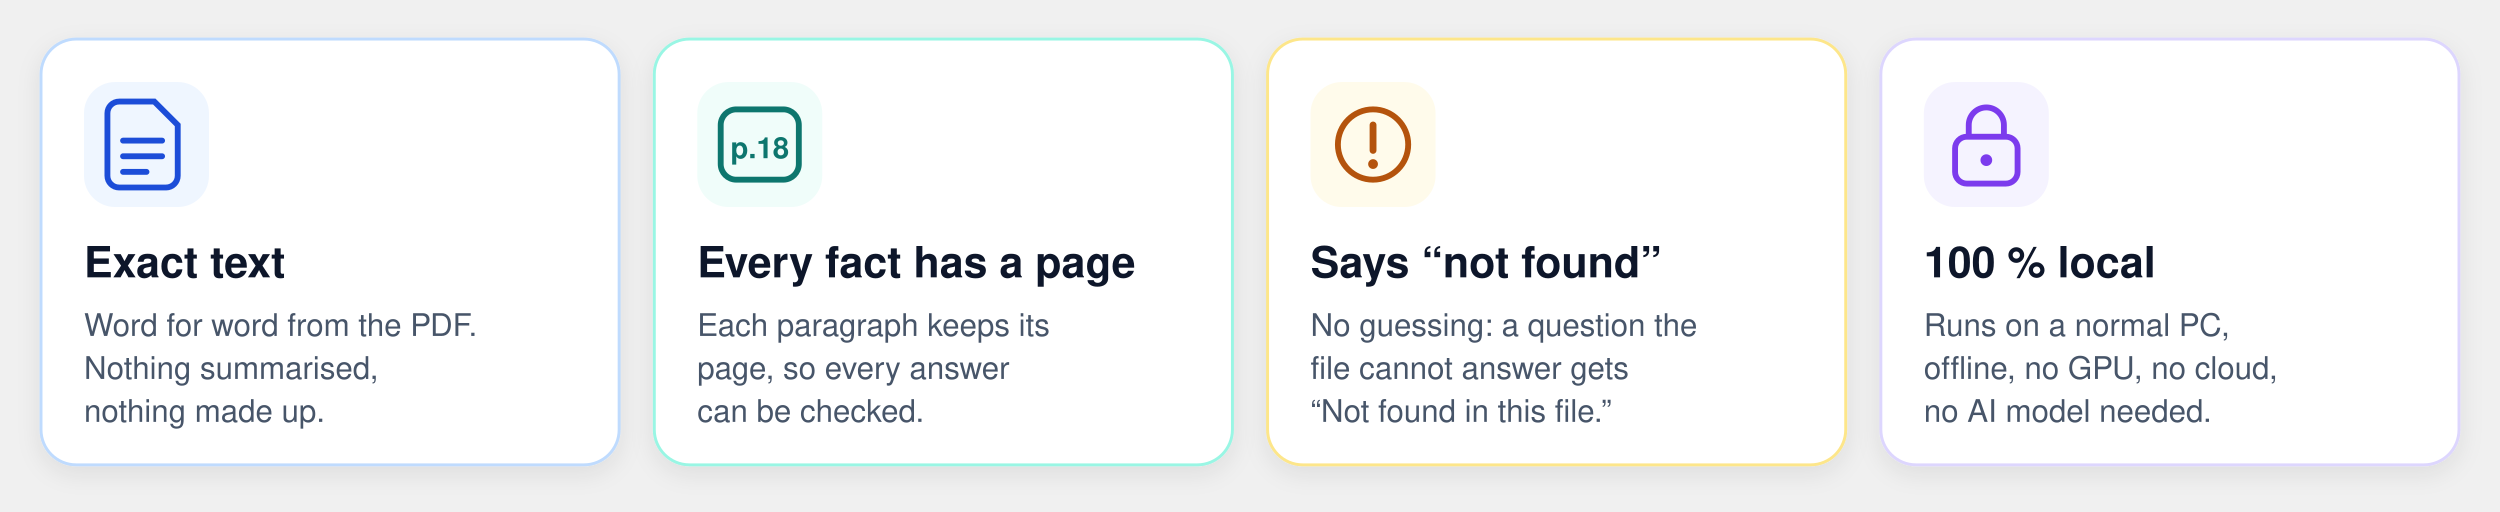
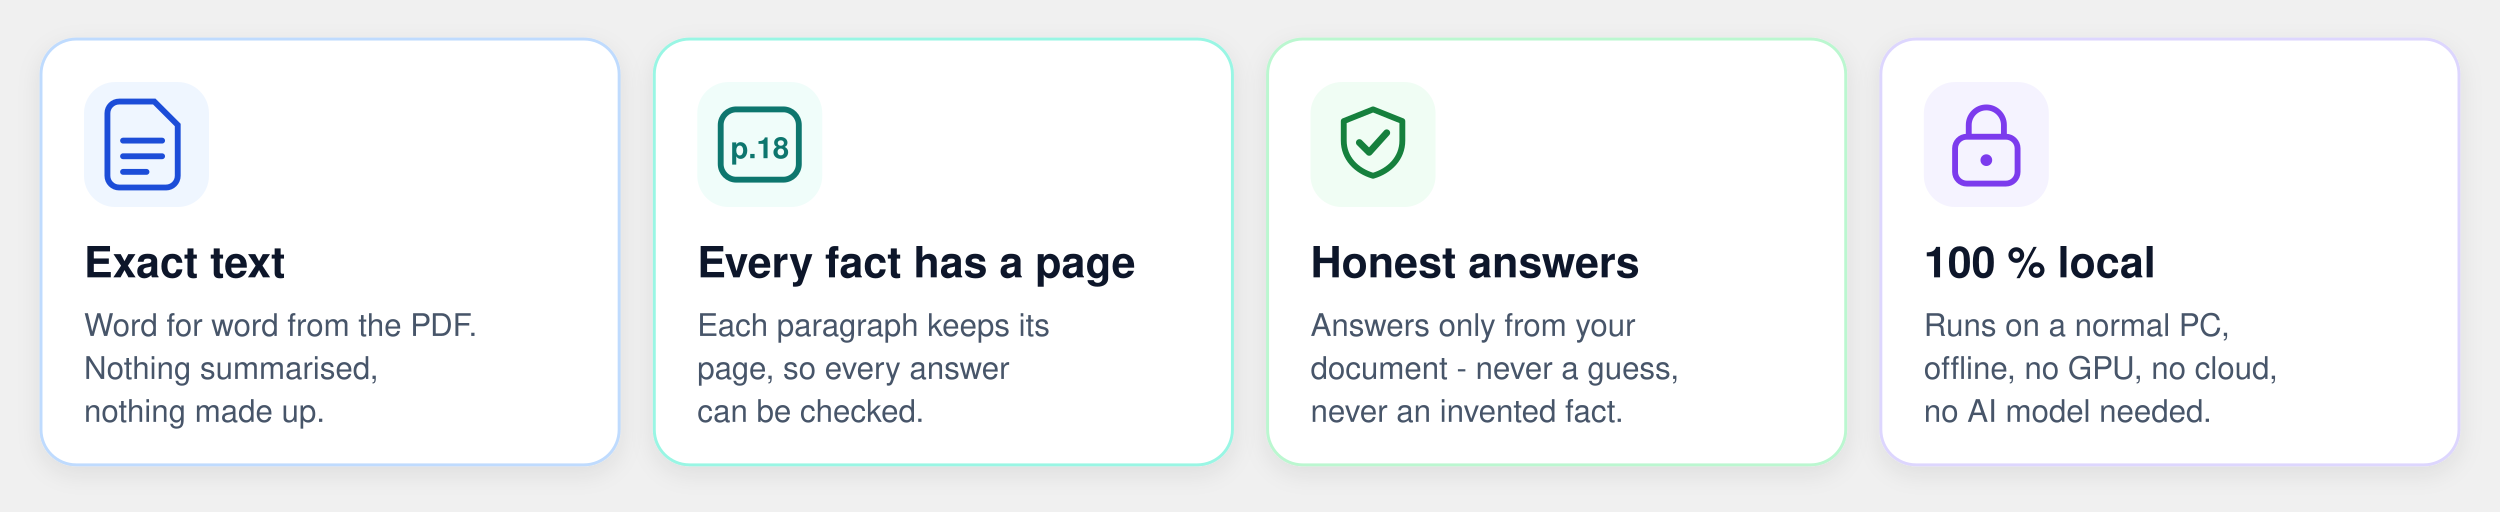
- <svg xmlns="http://www.w3.org/2000/svg" width="1280" height="262" viewBox="0 0 1280 262" role="img" aria-label="Exact text. Every fact has a page. Says not found. 100 percent local.">
+ <svg xmlns="http://www.w3.org/2000/svg" width="1280" height="262" viewBox="0 0 1280 262" role="img" aria-label="Exact text. Every fact has a page. Honest answers. 100 percent local.">
  <defs>
    <filter id="s" x="-10%" y="-10%" width="120%" height="130%">
      <feDropShadow dx="0" dy="4" stdDeviation="6" flood-color="#0f172a" flood-opacity="0.08" />
    </filter>
  </defs>
  <g transform="translate(21,20)" filter="url(#s)">
    <rect width="296" height="218" rx="18" fill="#ffffff" stroke="#bfdbfe" stroke-width="1.5" />
    <rect x="22" y="22" width="64" height="64" rx="16" fill="#eff6ff" />
    <g transform="translate(34,32)">
      <path d="M0 6a6 6 0 0 1 6-6h18l12 12v26a6 6 0 0 1-6 6H6a6 6 0 0 1-6-6z" fill="none" stroke="#1d4ed8" stroke-width="3" />
      <path d="M8 20h20M8 28h20M8 36h12" stroke="#1d4ed8" stroke-width="3" stroke-linecap="round" />
    </g>
    <text x="22" y="122" font-family="Segoe UI, Helvetica, Arial, sans-serif" font-size="22" font-weight="700" fill="#0f172a">Exact text</text>
    <text x="22" y="152" font-family="Segoe UI, Helvetica, Arial, sans-serif" font-size="16" fill="#475569">Word for word from the PDF.</text>
    <text x="22" y="174" font-family="Segoe UI, Helvetica, Arial, sans-serif" font-size="16" fill="#475569">Nothing summarised,</text>
    <text x="22" y="196" font-family="Segoe UI, Helvetica, Arial, sans-serif" font-size="16" fill="#475569">nothing made up.</text>
  </g>
  <g transform="translate(335,20)" filter="url(#s)">
    <rect width="296" height="218" rx="18" fill="#ffffff" stroke="#99f6e4" stroke-width="1.5" />
    <rect x="22" y="22" width="64" height="64" rx="16" fill="#f0fdfa" />
    <g transform="translate(34,32)">
      <rect x="0" y="4" width="40" height="36" rx="8" fill="none" stroke="#0f766e" stroke-width="3" />
      <text x="20" y="29" font-size="15" font-weight="800" fill="#0f766e" text-anchor="middle" font-family="Segoe UI, Helvetica, Arial, sans-serif">p.18</text>
    </g>
    <text x="22" y="122" font-family="Segoe UI, Helvetica, Arial, sans-serif" font-size="22" font-weight="700" fill="#0f172a">Every fact has a page</text>
    <text x="22" y="152" font-family="Segoe UI, Helvetica, Arial, sans-serif" font-size="16" fill="#475569">Each paragraph keeps its</text>
    <text x="22" y="174" font-family="Segoe UI, Helvetica, Arial, sans-serif" font-size="16" fill="#475569">page, so every answer</text>
    <text x="22" y="196" font-family="Segoe UI, Helvetica, Arial, sans-serif" font-size="16" fill="#475569">can be checked.</text>
  </g>
  <g transform="translate(649,20)" filter="url(#s)">
-     <rect width="296" height="218" rx="18" fill="#ffffff" stroke="#fde68a" stroke-width="1.5" />
-     <rect x="22" y="22" width="64" height="64" rx="16" fill="#fffbeb" />
+     <rect width="296" height="218" rx="18" fill="#ffffff" stroke="#bbf7d0" stroke-width="1.5" />
+     <rect x="22" y="22" width="64" height="64" rx="16" fill="#f0fdf4" />
    <g transform="translate(34,32)">
-       <circle cx="20" cy="22" r="18" fill="none" stroke="#b45309" stroke-width="3" />
-       <path d="M20 12v13" stroke="#b45309" stroke-width="3.5" stroke-linecap="round" />
-       <circle cx="20" cy="32" r="2.5" fill="#b45309" />
+       <path d="M20 4l15 6v10c0 9-6.5 15.5-15 18-8.5-2.5-15-9-15-18V10z" fill="none" stroke="#15803d" stroke-width="3" stroke-linejoin="round" />
+       <path d="M13 21l5 5 9-10" fill="none" stroke="#15803d" stroke-width="3.5" stroke-linecap="round" stroke-linejoin="round" />
    </g>
-     <text x="22" y="122" font-family="Segoe UI, Helvetica, Arial, sans-serif" font-size="22" font-weight="700" fill="#0f172a">Says “not found”</text>
-     <text x="22" y="152" font-family="Segoe UI, Helvetica, Arial, sans-serif" font-size="16" fill="#475569">No guessing: a question the</text>
-     <text x="22" y="174" font-family="Segoe UI, Helvetica, Arial, sans-serif" font-size="16" fill="#475569">file cannot answer gets</text>
-     <text x="22" y="196" font-family="Segoe UI, Helvetica, Arial, sans-serif" font-size="16" fill="#475569">“Not found in this file.”</text>
+     <text x="22" y="122" font-family="Segoe UI, Helvetica, Arial, sans-serif" font-size="22" font-weight="700" fill="#0f172a">Honest answers</text>
+     <text x="22" y="152" font-family="Segoe UI, Helvetica, Arial, sans-serif" font-size="16" fill="#475569">Answers only from your</text>
+     <text x="22" y="174" font-family="Segoe UI, Helvetica, Arial, sans-serif" font-size="16" fill="#475569">document - never a guess,</text>
+     <text x="22" y="196" font-family="Segoe UI, Helvetica, Arial, sans-serif" font-size="16" fill="#475569">never an invented fact.</text>
  </g>
  <g transform="translate(963,20)" filter="url(#s)">
    <rect width="296" height="218" rx="18" fill="#ffffff" stroke="#ddd6fe" stroke-width="1.5" />
    <rect x="22" y="22" width="64" height="64" rx="16" fill="#f5f3ff" />
    <g transform="translate(34,32)">
      <rect x="4" y="18" width="32" height="24" rx="6" fill="none" stroke="#7c3aed" stroke-width="3" />
      <path d="M11 18v-6a9 9 0 0 1 18 0v6" fill="none" stroke="#7c3aed" stroke-width="3" />
      <circle cx="20" cy="30" r="3" fill="#7c3aed" />
    </g>
    <text x="22" y="122" font-family="Segoe UI, Helvetica, Arial, sans-serif" font-size="22" font-weight="700" fill="#0f172a">100 % local</text>
    <text x="22" y="152" font-family="Segoe UI, Helvetica, Arial, sans-serif" font-size="16" fill="#475569">Runs on a normal PC,</text>
    <text x="22" y="174" font-family="Segoe UI, Helvetica, Arial, sans-serif" font-size="16" fill="#475569">offline, no GPU, no cloud,</text>
    <text x="22" y="196" font-family="Segoe UI, Helvetica, Arial, sans-serif" font-size="16" fill="#475569">no AI model needed.</text>
  </g>
</svg>
